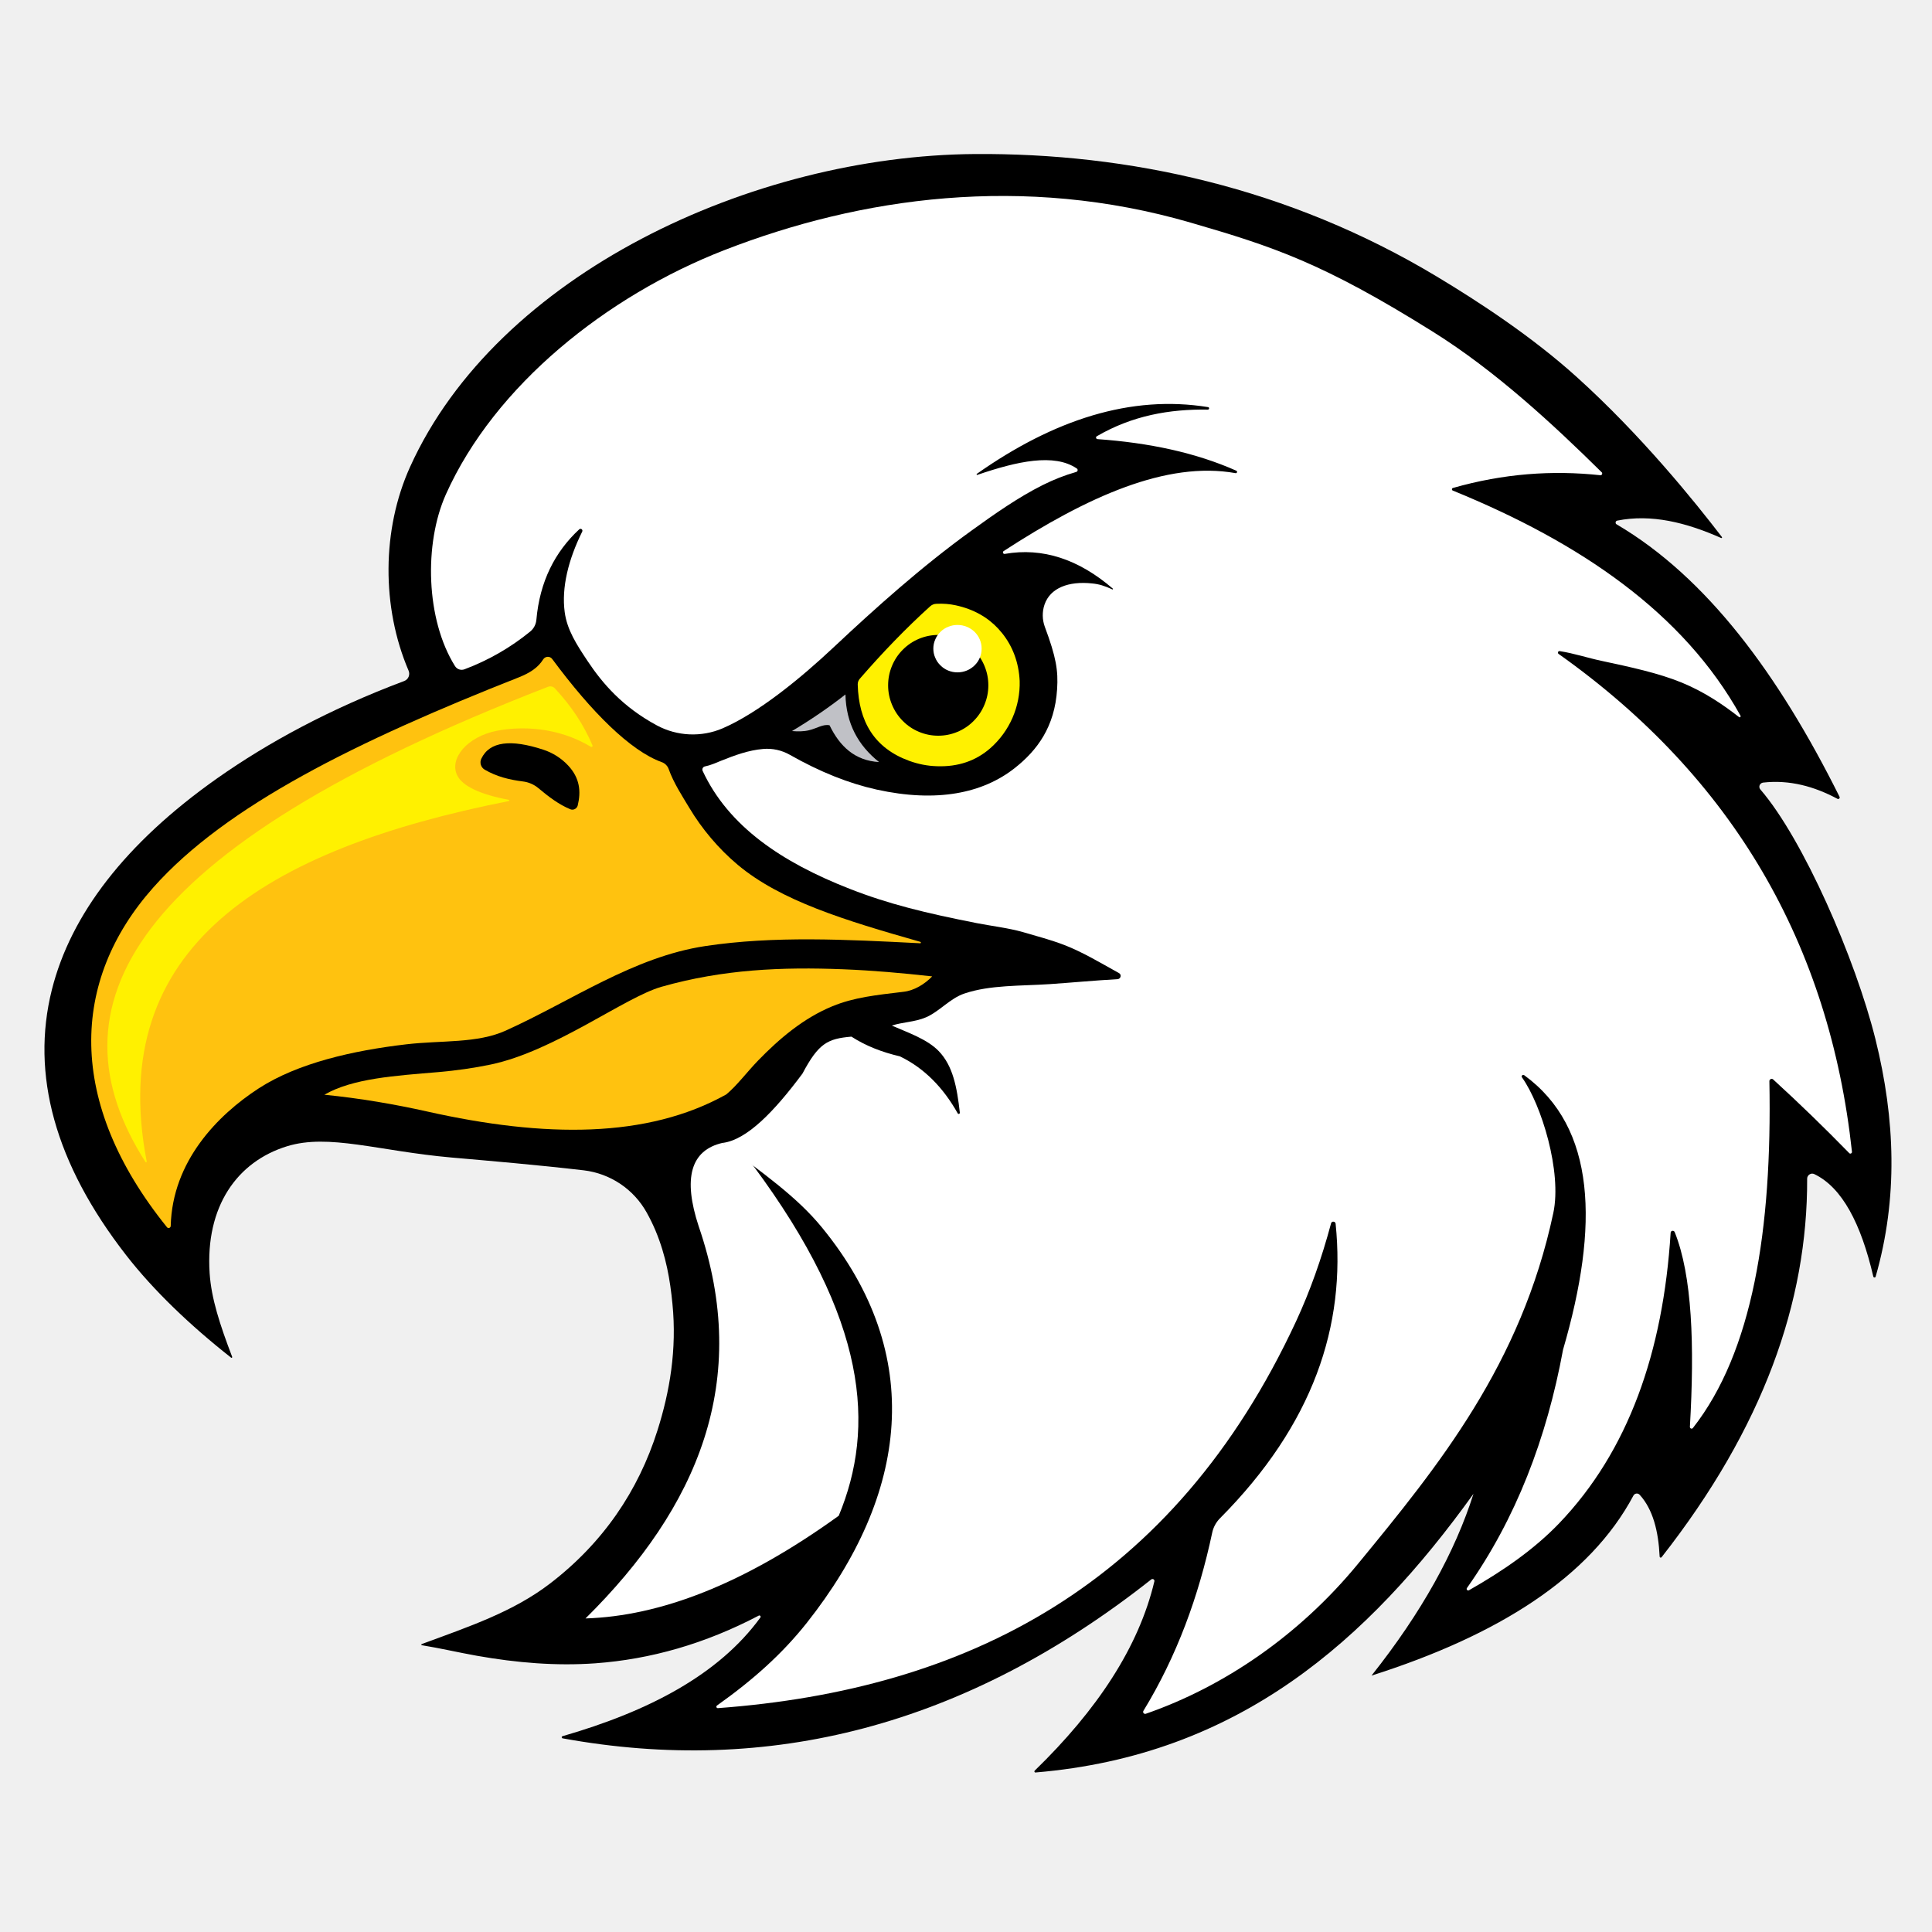
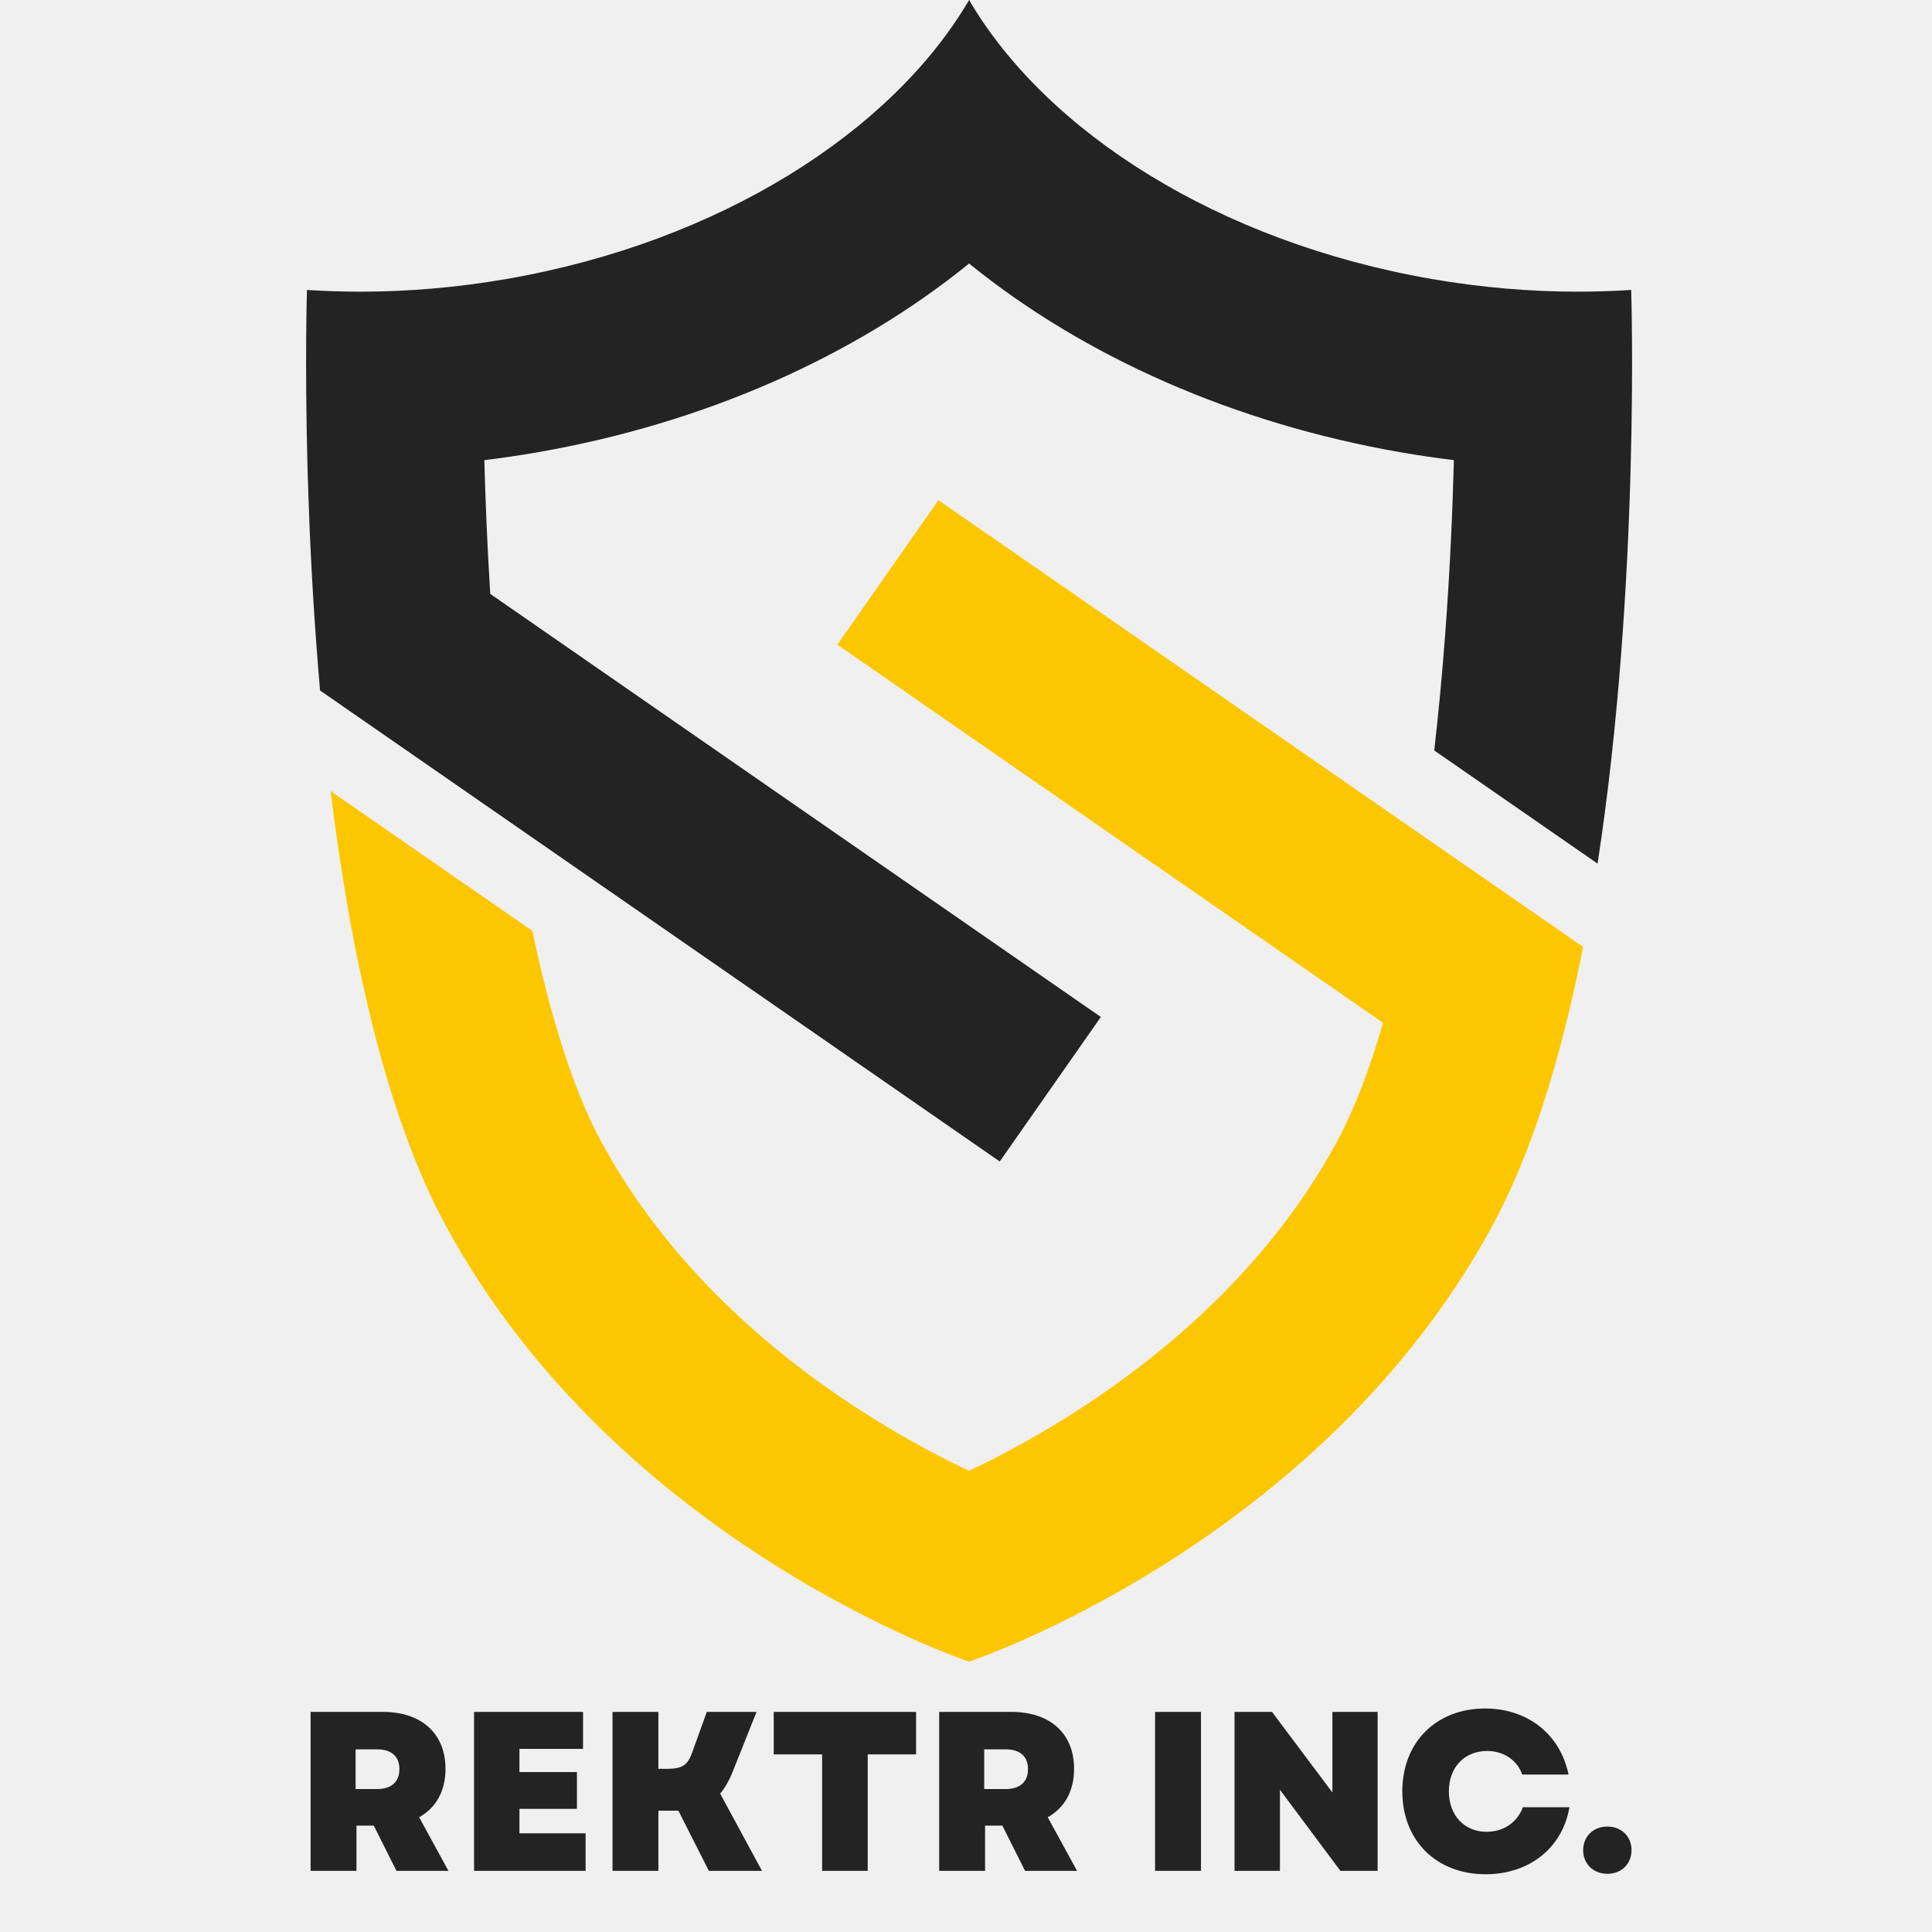
- <svg xmlns="http://www.w3.org/2000/svg" width="100" zoomAndPan="magnify" viewBox="0 0 112.5 112.5" height="100" preserveAspectRatio="xMidYMid meet" version="1.0">
+ <svg xmlns="http://www.w3.org/2000/svg" width="125" zoomAndPan="magnify" viewBox="0 0 112.5 112.5" height="125" preserveAspectRatio="xMidYMid meet" version="1.0">
  <defs>
-     <clipPath id="79191daa5a">
-       <path d="M 2 8.906 L 110.535 8.906 L 110.535 103.406 L 2 103.406 Z M 2 8.906 " clip-rule="nonzero" />
+     <g />
+     <clipPath id="189eaa36b5">
+       <path d="M 19.039 29.023 L 92.199 29.023 L 92.199 96.75 L 19.039 96.75 Z M 19.039 29.023 " clip-rule="nonzero" />
+     </clipPath>
+     <clipPath id="e94d60e943">
+       <path d="M 17.824 0 L 95.035 0 L 95.035 67.727 L 17.824 67.727 Z M 17.824 0 " clip-rule="nonzero" />
    </clipPath>
  </defs>
-   <g clip-path="url(#79191daa5a)">
-     <path fill="#000000" d="M 100.223 31.328 C 100.238 31.336 100.258 31.332 100.266 31.316 C 100.277 31.305 100.277 31.285 100.266 31.27 C 98.672 29.191 95.559 25.332 91.809 21.949 C 89.195 19.59 86.113 17.574 83.656 16.098 C 75.027 10.914 65.695 8.906 56.773 8.969 C 43.801 9.059 28.953 15.957 23.875 27.195 C 22.234 30.824 22.207 35.352 23.793 39.055 C 23.84 39.168 23.84 39.297 23.793 39.41 C 23.746 39.523 23.652 39.613 23.535 39.656 C 19.227 41.273 15.621 43.227 12.648 45.32 C 7.297 49.094 4.121 53.254 3.02 57.633 C 1.785 62.551 3.188 67.746 7.352 73.098 C 8.949 75.148 11.059 77.168 13.461 79.059 C 13.473 79.066 13.492 79.066 13.504 79.059 C 13.52 79.047 13.523 79.027 13.52 79.012 C 12.805 77.141 12.305 75.613 12.207 74.141 C 11.953 70.25 13.809 67.641 16.715 66.746 C 19.145 65.996 22.047 67.027 26.285 67.402 C 28.602 67.605 31.238 67.828 33.992 68.148 C 35.535 68.332 36.895 69.242 37.652 70.598 C 37.844 70.941 38.016 71.293 38.168 71.652 C 38.789 73.137 39.023 74.555 39.156 75.918 C 39.422 78.586 38.996 81.043 38.289 83.277 C 37.172 86.82 35.105 89.855 32.016 92.219 C 29.879 93.852 27.355 94.703 24.555 95.734 C 24.539 95.742 24.531 95.754 24.531 95.77 C 24.535 95.785 24.547 95.797 24.562 95.801 C 25.645 95.977 26.711 96.227 27.762 96.414 C 30.094 96.828 32.391 97.016 34.656 96.855 C 37.895 96.621 41.066 95.711 44.18 94.078 C 44.211 94.062 44.25 94.066 44.273 94.094 C 44.297 94.121 44.297 94.16 44.277 94.188 C 41.855 97.516 37.781 99.648 32.754 101.098 C 32.727 101.105 32.707 101.133 32.707 101.164 C 32.711 101.191 32.73 101.219 32.762 101.223 C 44.734 103.406 56.184 100.547 67.039 91.969 C 67.078 91.941 67.129 91.938 67.168 91.961 C 67.211 91.988 67.23 92.035 67.219 92.082 C 66.312 95.91 63.887 99.574 60.25 103.105 C 60.23 103.125 60.227 103.152 60.238 103.176 C 60.246 103.199 60.27 103.215 60.297 103.211 C 72.125 102.223 79.66 95.527 85.801 86.984 C 84.727 90.363 82.789 93.887 79.863 97.57 C 87.277 95.211 92.59 91.832 95.113 87.09 C 95.148 87.023 95.211 86.98 95.285 86.969 C 95.359 86.961 95.43 86.988 95.48 87.043 C 96.246 87.887 96.57 89.145 96.641 90.641 C 96.641 90.668 96.656 90.688 96.684 90.699 C 96.711 90.707 96.738 90.695 96.754 90.676 C 102.672 83.133 105.258 75.801 105.23 68.633 C 105.23 68.535 105.281 68.441 105.367 68.387 C 105.449 68.332 105.555 68.324 105.645 68.367 C 107.262 69.141 108.363 71.242 109.082 74.332 C 109.09 74.363 109.117 74.387 109.148 74.387 C 109.184 74.391 109.211 74.367 109.219 74.336 C 110.527 69.777 110.367 65.18 109.207 60.512 C 108.043 55.836 104.996 48.855 102.512 45.977 C 102.449 45.91 102.43 45.816 102.461 45.73 C 102.496 45.645 102.57 45.582 102.664 45.57 C 104.207 45.398 105.637 45.789 106.996 46.516 C 107.027 46.535 107.07 46.527 107.098 46.5 C 107.125 46.473 107.133 46.434 107.117 46.398 C 103.566 39.27 99.391 33.625 94.133 30.531 C 94.09 30.508 94.07 30.461 94.078 30.414 C 94.082 30.363 94.121 30.324 94.168 30.316 C 96.152 29.918 98.18 30.422 100.223 31.328 Z M 100.223 31.328 " fill-opacity="1" fill-rule="evenodd" />
+   <g clip-path="url(#189eaa36b5)">
+     <path fill="#fdc700" d="M 54.645 29.125 L 48.758 37.539 L 80.539 59.562 C 79.734 62.34 78.828 64.68 77.832 66.512 C 72.059 77.145 61.715 83.141 56.426 85.645 C 51.156 83.148 40.805 77.152 35.027 66.512 C 33.449 63.605 32.09 59.414 31.004 54.207 L 19.25 46.062 C 20.387 55.316 22.406 64.832 25.965 71.383 C 36.055 89.977 56.43 96.758 56.43 96.758 C 56.43 96.758 76.805 89.977 86.898 71.383 C 87.828 69.668 88.652 67.75 89.383 65.691 C 89.441 65.531 89.492 65.367 89.551 65.207 C 89.629 64.973 89.711 64.742 89.789 64.508 C 89.848 64.324 89.906 64.137 89.965 63.949 C 90.039 63.715 90.117 63.484 90.188 63.246 C 90.246 63.055 90.305 62.852 90.363 62.656 C 90.426 62.445 90.488 62.234 90.551 62.02 C 90.551 62.02 90.551 62.02 90.547 62.02 C 91.176 59.816 91.719 57.504 92.184 55.137 L 54.645 29.125 " fill-opacity="1" fill-rule="nonzero" />
  </g>
-   <path fill="#ffc20f" d="M 38.941 44.793 C 38.875 44.598 38.719 44.441 38.523 44.375 C 36.719 43.723 34.461 41.488 32.156 38.375 C 32.094 38.289 31.992 38.242 31.891 38.246 C 31.785 38.25 31.688 38.305 31.633 38.391 C 31.328 38.879 30.863 39.18 30.211 39.441 C 20.816 43.145 13.168 46.902 8.922 51.684 C 4.117 57.09 3.84 64.172 9.723 71.461 C 9.754 71.504 9.809 71.516 9.859 71.5 C 9.906 71.484 9.941 71.438 9.941 71.387 C 10.035 67.629 12.66 64.934 15.078 63.367 C 17.355 61.898 20.555 61.172 23.668 60.809 C 25.738 60.57 27.781 60.766 29.449 60.012 C 33.297 58.273 36.879 55.723 41.062 55.09 C 45.078 54.484 49.273 54.707 53.578 54.926 C 53.602 54.93 53.621 54.914 53.621 54.891 C 53.625 54.871 53.613 54.852 53.594 54.844 C 49.172 53.586 45.469 52.453 42.969 50.367 C 41.828 49.414 40.855 48.238 40.145 47.051 C 39.711 46.328 39.23 45.598 38.941 44.793 Z M 38.941 44.793 " fill-opacity="1" fill-rule="evenodd" />
-   <path fill="#fff100" d="M 32.312 40.086 C 32.211 39.973 32.051 39.938 31.91 39.992 C 7.273 49.535 2.738 58.695 8.473 67.664 C 8.484 67.68 8.504 67.684 8.52 67.676 C 8.539 67.672 8.547 67.652 8.543 67.633 C 6.137 55.129 15.43 49.457 29.629 46.645 C 29.645 46.641 29.656 46.625 29.656 46.609 C 29.656 46.594 29.645 46.578 29.629 46.574 C 28.016 46.273 26.938 45.793 26.625 45.152 C 26.141 44.168 27.211 42.887 28.941 42.551 C 30.297 42.289 32.441 42.301 34.402 43.484 C 34.426 43.5 34.461 43.5 34.48 43.48 C 34.504 43.461 34.512 43.43 34.5 43.402 C 34.012 42.246 33.293 41.137 32.312 40.086 Z M 32.312 40.086 " fill-opacity="1" fill-rule="evenodd" />
-   <path fill="#ffc20f" d="M 54.281 56.855 C 52.488 56.656 50.859 56.512 49.109 56.441 C 45.543 56.301 42.117 56.438 38.516 57.461 C 36.379 58.07 32.305 61.203 28.574 61.988 C 27.578 62.195 26.574 62.336 25.547 62.426 C 23.008 62.641 20.543 62.789 18.887 63.746 C 20.977 63.953 23.008 64.305 24.875 64.723 C 31.727 66.258 37.688 66.297 42.293 63.727 C 42.918 63.207 43.504 62.414 44.152 61.746 C 45.371 60.492 46.777 59.289 48.469 58.594 C 49.734 58.074 50.996 57.945 52.625 57.75 C 53.246 57.676 53.852 57.301 54.281 56.855 Z M 54.281 56.855 " fill-opacity="1" fill-rule="evenodd" />
-   <path fill="#000000" d="M 33.082 44.574 C 32.684 44.148 32.184 43.832 31.629 43.652 C 29.746 43.035 28.508 43.168 28.027 44.18 C 27.918 44.406 28 44.68 28.215 44.812 C 28.91 45.223 29.668 45.406 30.449 45.504 C 30.781 45.543 31.094 45.68 31.352 45.895 C 31.945 46.395 32.555 46.855 33.215 47.125 C 33.301 47.16 33.398 47.152 33.477 47.109 C 33.559 47.066 33.617 46.992 33.641 46.902 C 33.836 46.098 33.773 45.312 33.082 44.574 Z M 33.082 44.574 " fill-opacity="1" fill-rule="evenodd" />
-   <path fill="#ffffff" d="M 93.184 27.672 C 93.227 27.676 93.27 27.656 93.285 27.617 C 93.305 27.578 93.297 27.531 93.266 27.5 C 90.484 24.754 87.102 21.609 83.449 19.324 C 77.02 15.301 74.141 14.363 69.336 12.965 C 59.582 10.129 50.102 11.477 42.156 14.574 C 35.352 17.227 28.816 22.426 25.965 28.785 C 24.68 31.656 24.793 36.074 26.496 38.789 C 26.613 38.973 26.84 39.051 27.047 38.973 C 28.461 38.441 29.73 37.707 30.871 36.777 C 31.082 36.605 31.211 36.355 31.234 36.082 C 31.434 33.848 32.316 32.137 33.727 30.824 C 33.766 30.785 33.828 30.785 33.871 30.816 C 33.914 30.848 33.926 30.906 33.902 30.957 C 33.102 32.57 32.688 34.207 32.883 35.648 C 33.023 36.68 33.57 37.523 34.215 38.492 C 35.086 39.801 36.258 41.168 38.254 42.242 C 39.434 42.875 40.84 42.938 42.07 42.414 C 44.176 41.508 46.66 39.461 48.543 37.691 C 50.965 35.418 53.664 32.996 56.547 30.914 C 57.898 29.938 59.293 28.957 60.715 28.246 C 61.367 27.922 61.977 27.68 62.672 27.48 C 62.711 27.469 62.742 27.434 62.75 27.391 C 62.758 27.348 62.738 27.305 62.703 27.281 C 61.387 26.387 59.25 26.852 56.91 27.652 C 56.895 27.66 56.875 27.652 56.871 27.637 C 56.863 27.621 56.867 27.605 56.879 27.594 C 61.367 24.434 65.859 22.977 70.348 23.707 C 70.383 23.711 70.41 23.746 70.406 23.785 C 70.402 23.82 70.371 23.852 70.332 23.852 C 68.105 23.816 65.934 24.199 63.867 25.402 C 63.832 25.422 63.816 25.461 63.824 25.5 C 63.836 25.539 63.867 25.566 63.906 25.57 C 66.891 25.781 69.613 26.352 71.992 27.41 C 72.027 27.426 72.043 27.465 72.031 27.5 C 72.02 27.539 71.98 27.559 71.945 27.551 C 67.938 26.832 63.309 28.926 58.441 32.09 C 58.406 32.113 58.395 32.156 58.406 32.199 C 58.426 32.238 58.465 32.262 58.508 32.254 C 60.719 31.867 62.812 32.566 64.797 34.273 C 64.809 34.281 64.812 34.301 64.805 34.312 C 64.797 34.324 64.781 34.328 64.77 34.32 C 64.332 34.117 64 34.012 63.59 33.973 C 62.223 33.828 61.152 34.234 60.82 35.211 C 60.68 35.629 60.688 36.086 60.84 36.5 C 61.5 38.266 61.625 39.051 61.555 40.129 C 61.418 42.328 60.395 43.695 59.082 44.73 C 57.223 46.191 54.559 46.75 51.047 45.977 C 49.438 45.621 47.754 44.953 46 43.957 C 45.523 43.684 44.973 43.562 44.426 43.613 C 43.598 43.684 42.809 43.969 41.992 44.297 C 41.695 44.418 41.383 44.562 41.047 44.629 C 40.992 44.641 40.945 44.676 40.918 44.727 C 40.895 44.777 40.891 44.836 40.914 44.887 C 42.418 48.121 45.527 50.211 49.473 51.754 C 51.73 52.641 53.902 53.168 56.879 53.754 C 57.695 53.914 58.738 54.039 59.555 54.273 C 60.348 54.504 61.199 54.73 61.973 55.027 C 63.043 55.441 64.031 56.039 65.16 56.664 C 65.234 56.703 65.27 56.785 65.25 56.867 C 65.234 56.949 65.164 57.008 65.078 57.016 C 63.711 57.094 62.438 57.215 61.133 57.305 C 59.43 57.418 57.648 57.348 56.16 57.852 C 55.316 58.133 54.699 58.906 53.91 59.242 C 53.27 59.516 52.566 59.512 51.93 59.719 C 52.91 60.145 53.992 60.516 54.656 61.199 C 55.492 62.062 55.723 63.305 55.891 64.789 C 55.895 64.82 55.875 64.852 55.844 64.859 C 55.812 64.871 55.781 64.855 55.766 64.828 C 54.938 63.352 53.836 62.203 52.402 61.512 C 51.383 61.273 50.43 60.914 49.578 60.363 C 48.203 60.484 47.672 60.73 46.727 62.516 C 45.07 64.742 43.488 66.371 42.086 66.551 C 44.41 68.301 46.391 69.676 47.863 71.477 C 53.93 78.891 52.895 87.031 46.969 94.512 C 45.539 96.312 43.852 97.82 41.75 99.312 C 41.719 99.332 41.707 99.375 41.719 99.41 C 41.73 99.445 41.766 99.465 41.801 99.465 C 56.234 98.398 68.324 92.34 75.477 76.926 C 76.285 75.18 76.953 73.301 77.508 71.234 C 77.523 71.172 77.582 71.129 77.648 71.137 C 77.715 71.141 77.766 71.191 77.773 71.258 C 78.379 77.191 76.477 82.934 71.043 88.406 C 70.812 88.637 70.652 88.934 70.586 89.25 C 69.801 92.949 68.527 96.434 66.582 99.621 C 66.555 99.664 66.559 99.719 66.59 99.754 C 66.621 99.793 66.672 99.809 66.719 99.793 C 71.285 98.211 75.676 95.203 79.078 91.059 C 83.762 85.363 88.574 79.441 90.449 70.633 C 90.961 68.227 89.754 64.328 88.629 62.742 C 88.598 62.707 88.598 62.656 88.633 62.621 C 88.664 62.586 88.715 62.582 88.754 62.609 C 92.934 65.652 93.129 71.352 91.016 78.59 C 90.062 83.766 88.27 88.438 85.418 92.473 C 85.395 92.504 85.398 92.551 85.426 92.582 C 85.453 92.613 85.5 92.621 85.535 92.602 C 87.516 91.477 89.32 90.23 90.781 88.711 C 94.82 84.5 96.844 78.738 97.281 71.785 C 97.281 71.727 97.324 71.68 97.379 71.672 C 97.438 71.66 97.492 71.691 97.516 71.742 C 98.535 74.273 98.68 78.32 98.402 83.086 C 98.402 83.129 98.426 83.168 98.465 83.184 C 98.504 83.199 98.551 83.188 98.578 83.152 C 102.051 78.727 103.195 71.609 103.031 62.953 C 103.031 62.902 103.062 62.855 103.109 62.836 C 103.156 62.812 103.211 62.82 103.25 62.855 C 104.77 64.242 106.246 65.676 107.68 67.145 C 107.707 67.176 107.75 67.184 107.785 67.164 C 107.82 67.148 107.844 67.109 107.84 67.07 C 106.531 55.016 100.938 45.297 90.758 38.078 C 90.723 38.055 90.707 38.008 90.723 37.969 C 90.742 37.93 90.781 37.906 90.824 37.914 C 91.684 38.051 92.453 38.312 93.25 38.48 C 94.945 38.844 96.562 39.188 97.926 39.746 C 99.234 40.285 100.312 41.012 101.262 41.754 C 101.285 41.773 101.316 41.773 101.336 41.754 C 101.359 41.734 101.363 41.703 101.352 41.68 C 98.031 35.695 92.051 31.609 84.598 28.566 C 84.562 28.555 84.543 28.523 84.547 28.488 C 84.547 28.453 84.57 28.422 84.605 28.414 C 87.543 27.574 90.398 27.371 93.184 27.672 Z M 93.184 27.672 " fill-opacity="1" fill-rule="evenodd" />
-   <path fill="#ffffff" d="M 43.832 67.84 C 43.363 67.285 42.719 66.926 42.086 66.547 C 40.203 66.973 39.766 68.617 40.684 71.406 C 43.773 80.406 40.637 87.77 34.094 94.242 C 38.406 94.105 43.266 92.285 48.84 88.262 C 50.973 83.125 50.555 76.867 43.832 67.84 Z M 43.832 67.84 " fill-opacity="1" fill-rule="evenodd" />
-   <path fill="#c0c1c6" d="M 49.23 40.438 C 48.242 41.215 47.199 41.922 46.117 42.57 C 46.453 42.598 46.805 42.598 47.105 42.523 C 47.566 42.414 47.938 42.148 48.305 42.234 C 48.902 43.465 49.781 44.293 51.188 44.375 C 49.969 43.406 49.266 42.121 49.23 40.438 Z M 49.23 40.438 " fill-opacity="1" fill-rule="evenodd" />
-   <path fill="#fff100" d="M 54.516 35.16 C 54.383 35.164 54.258 35.219 54.16 35.309 C 52.75 36.582 51.387 38 50.066 39.523 C 49.984 39.617 49.941 39.738 49.945 39.863 C 50.004 42.027 50.918 43.562 52.934 44.301 C 53.457 44.492 54.004 44.602 54.559 44.617 C 55.785 44.66 56.82 44.309 57.668 43.566 C 58.789 42.578 59.418 41.145 59.375 39.648 C 59.367 39.52 59.359 39.398 59.344 39.273 C 59.215 38.18 58.766 37.293 58.125 36.605 C 57.531 35.965 56.719 35.477 55.648 35.246 C 55.305 35.172 54.926 35.137 54.516 35.16 Z M 54.516 35.16 " fill-opacity="1" fill-rule="evenodd" />
-   <path fill="#000000" d="M 57.551 39.906 C 57.551 40.297 57.477 40.668 57.328 41.027 C 57.18 41.387 56.969 41.707 56.695 41.98 C 56.422 42.258 56.105 42.469 55.75 42.617 C 55.391 42.766 55.02 42.84 54.633 42.84 C 54.246 42.84 53.875 42.766 53.516 42.617 C 53.16 42.469 52.844 42.258 52.57 41.98 C 52.297 41.707 52.086 41.387 51.938 41.027 C 51.789 40.668 51.715 40.297 51.715 39.906 C 51.715 39.516 51.789 39.141 51.938 38.781 C 52.086 38.422 52.297 38.105 52.57 37.832 C 52.844 37.555 53.16 37.344 53.516 37.195 C 53.875 37.047 54.246 36.973 54.633 36.973 C 55.02 36.973 55.391 37.047 55.75 37.195 C 56.105 37.344 56.422 37.555 56.695 37.832 C 56.969 38.105 57.18 38.422 57.328 38.781 C 57.477 39.141 57.551 39.516 57.551 39.906 Z M 57.551 39.906 " fill-opacity="1" fill-rule="nonzero" />
-   <path fill="#ffffff" d="M 57.16 37.77 C 57.16 37.953 57.125 38.129 57.055 38.297 C 56.984 38.469 56.883 38.617 56.75 38.746 C 56.617 38.875 56.465 38.977 56.293 39.047 C 56.121 39.117 55.941 39.152 55.754 39.152 C 55.566 39.152 55.391 39.117 55.215 39.047 C 55.043 38.977 54.891 38.875 54.762 38.746 C 54.629 38.617 54.527 38.469 54.457 38.297 C 54.383 38.129 54.348 37.953 54.348 37.77 C 54.348 37.586 54.383 37.41 54.457 37.242 C 54.527 37.074 54.629 36.922 54.762 36.793 C 54.891 36.664 55.043 36.566 55.215 36.496 C 55.391 36.426 55.566 36.391 55.754 36.391 C 55.941 36.391 56.121 36.426 56.293 36.496 C 56.465 36.566 56.617 36.664 56.75 36.793 C 56.883 36.922 56.984 37.074 57.055 37.242 C 57.125 37.41 57.16 37.586 57.16 37.77 Z M 57.16 37.77 " fill-opacity="1" fill-rule="nonzero" />
+   <g clip-path="url(#e94d60e943)">
+     <path fill="#232323" d="M 94.984 16.883 C 93.965 16.949 92.93 16.984 91.879 16.984 C 89.117 16.984 86.266 16.746 83.371 16.246 C 70.957 14.094 60.938 7.691 56.43 0 C 51.922 7.691 41.902 14.094 29.492 16.246 C 26.594 16.746 23.742 16.984 20.98 16.984 C 19.934 16.984 18.895 16.949 17.875 16.883 C 17.875 16.883 17.742 21.035 17.906 27.207 C 17.914 27.477 17.922 27.754 17.93 28.031 C 17.934 28.082 17.934 28.129 17.938 28.176 C 17.941 28.395 17.949 28.613 17.957 28.836 C 17.957 28.898 17.961 28.965 17.965 29.031 C 17.973 29.238 17.98 29.449 17.988 29.66 C 17.988 29.734 17.992 29.809 17.996 29.883 C 18.004 30.09 18.012 30.297 18.02 30.508 C 18.023 30.582 18.027 30.66 18.027 30.738 C 18.039 30.961 18.051 31.191 18.059 31.418 C 18.062 31.477 18.062 31.535 18.066 31.598 C 18.094 32.184 18.125 32.781 18.156 33.391 C 18.16 33.43 18.16 33.469 18.164 33.508 C 18.176 33.766 18.191 34.023 18.207 34.281 C 18.211 34.371 18.219 34.461 18.223 34.547 C 18.234 34.762 18.25 34.977 18.262 35.195 C 18.266 35.234 18.266 35.277 18.27 35.32 C 18.371 36.902 18.492 38.539 18.637 40.207 L 58.215 67.633 L 64.102 59.219 L 28.547 34.582 C 28.371 31.77 28.266 29.125 28.203 26.793 C 29.223 26.672 30.242 26.52 31.258 26.344 C 41 24.656 49.766 20.758 56.43 15.344 C 63.098 20.758 71.859 24.656 81.602 26.344 C 82.621 26.52 83.641 26.672 84.66 26.793 C 84.582 29.766 84.43 33.242 84.152 36.949 C 83.977 39.293 83.762 41.543 83.516 43.699 L 93.027 50.289 C 95.535 33.941 94.984 16.883 94.984 16.883 " fill-opacity="1" fill-rule="nonzero" />
+   </g>
+   <g fill="#232323" fill-opacity="1">
+     <g transform="translate(17.10891, 108.9383)">
+       <g>
+         <path d="M 0.977 0 L 3.648 0 L 3.648 -2.633 L 4.656 -2.633 L 5.977 0 L 9.004 0 L 7.297 -3.121 C 8.277 -3.664 8.832 -4.641 8.832 -5.938 C 8.832 -7.988 7.445 -9.254 5.195 -9.254 L 0.977 -9.254 Z M 3.598 -4.762 L 3.598 -7.074 L 4.84 -7.074 C 5.688 -7.074 6.148 -6.664 6.148 -5.922 C 6.148 -5.184 5.688 -4.762 4.84 -4.762 Z M 3.598 -4.762 " />
+       </g>
+     </g>
+   </g>
+   <g fill="#232323" fill-opacity="1">
+     <g transform="translate(26.62646, 108.9383)">
+       <g>
+         <path d="M 0.977 0 L 7.473 0 L 7.473 -2.184 L 3.621 -2.184 L 3.621 -3.609 L 6.969 -3.609 L 6.969 -5.75 L 3.621 -5.75 L 3.621 -7.102 L 7.324 -7.102 L 7.324 -9.254 L 0.977 -9.254 Z M 0.977 0 " />
+       </g>
+     </g>
+   </g>
+   <g fill="#232323" fill-opacity="1">
+     <g transform="translate(34.68994, 108.9383)">
+       <g>
+         <path d="M 0.977 0 L 3.648 0 L 3.648 -3.504 L 4.812 -3.504 L 6.586 0 L 9.68 0 L 7.246 -4.496 C 7.523 -4.828 7.773 -5.262 7.988 -5.805 L 9.363 -9.254 L 6.465 -9.254 L 5.633 -6.941 C 5.355 -6.137 5.051 -5.938 4.098 -5.938 L 3.648 -5.938 L 3.648 -9.254 L 0.977 -9.254 Z M 0.977 0 " />
+       </g>
+     </g>
+   </g>
+   <g fill="#232323" fill-opacity="1">
+     <g transform="translate(44.68337, 108.9383)">
+       <g>
+         <path d="M 3.188 0 L 5.844 0 L 5.844 -6.781 L 8.66 -6.781 L 8.66 -9.254 L 0.371 -9.254 L 0.371 -6.781 L 3.188 -6.781 Z M 3.188 0 " />
+       </g>
+     </g>
+   </g>
+   <g fill="#232323" fill-opacity="1">
+     <g transform="translate(53.71182, 108.9383)">
+       <g>
+         <path d="M 0.977 0 L 3.648 0 L 3.648 -2.633 L 4.656 -2.633 L 5.977 0 L 9.004 0 L 7.297 -3.121 C 8.277 -3.664 8.832 -4.641 8.832 -5.938 C 8.832 -7.988 7.445 -9.254 5.195 -9.254 L 0.977 -9.254 Z M 3.598 -4.762 L 3.598 -7.074 L 4.84 -7.074 C 5.688 -7.074 6.148 -6.664 6.148 -5.922 C 6.148 -5.184 5.688 -4.762 4.84 -4.762 Z M 3.598 -4.762 " />
+       </g>
+     </g>
+   </g>
+   <g fill="#232323" fill-opacity="1">
+     <g transform="translate(63.22937, 108.9383)">
+       <g />
+     </g>
+   </g>
+   <g fill="#232323" fill-opacity="1">
+     <g transform="translate(66.28291, 108.9383)">
+       <g>
+         <path d="M 0.977 0 L 3.648 0 L 3.648 -9.254 L 0.977 -9.254 Z M 0.977 0 " />
+       </g>
+     </g>
+   </g>
+   <g fill="#232323" fill-opacity="1">
+     <g transform="translate(70.9095, 108.9383)">
+       <g>
+         <path d="M 0.977 0 L 3.621 0 L 3.621 -4.719 L 7.141 0 L 9.309 0 L 9.309 -9.254 L 6.676 -9.254 L 6.676 -4.562 L 3.16 -9.254 L 0.977 -9.254 Z M 0.977 0 " />
+       </g>
+     </g>
+   </g>
+   <g fill="#232323" fill-opacity="1">
+     <g transform="translate(81.20696, 108.9383)">
+       <g>
+         <path d="M 5.301 0.199 C 7.855 0.199 9.785 -1.348 10.18 -3.703 L 7.473 -3.703 C 7.141 -2.828 6.359 -2.273 5.355 -2.273 C 4.059 -2.273 3.16 -3.238 3.16 -4.629 C 3.16 -6.031 4.074 -6.98 5.383 -6.98 C 6.348 -6.98 7.152 -6.438 7.43 -5.605 L 10.129 -5.605 C 9.652 -7.945 7.75 -9.453 5.277 -9.453 C 2.418 -9.453 0.449 -7.484 0.449 -4.629 C 0.449 -1.773 2.418 0.199 5.301 0.199 Z M 5.301 0.199 " />
+       </g>
+     </g>
+   </g>
+   <g fill="#232323" fill-opacity="1">
+     <g transform="translate(91.80422, 108.9383)">
+       <g>
+         <path d="M 1.797 0.172 C 2.617 0.172 3.199 -0.41 3.199 -1.203 C 3.199 -1.996 2.617 -2.578 1.797 -2.578 C 0.965 -2.578 0.383 -1.996 0.383 -1.203 C 0.383 -0.41 0.965 0.172 1.797 0.172 Z M 1.797 0.172 " />
+       </g>
+     </g>
+   </g>
</svg>
